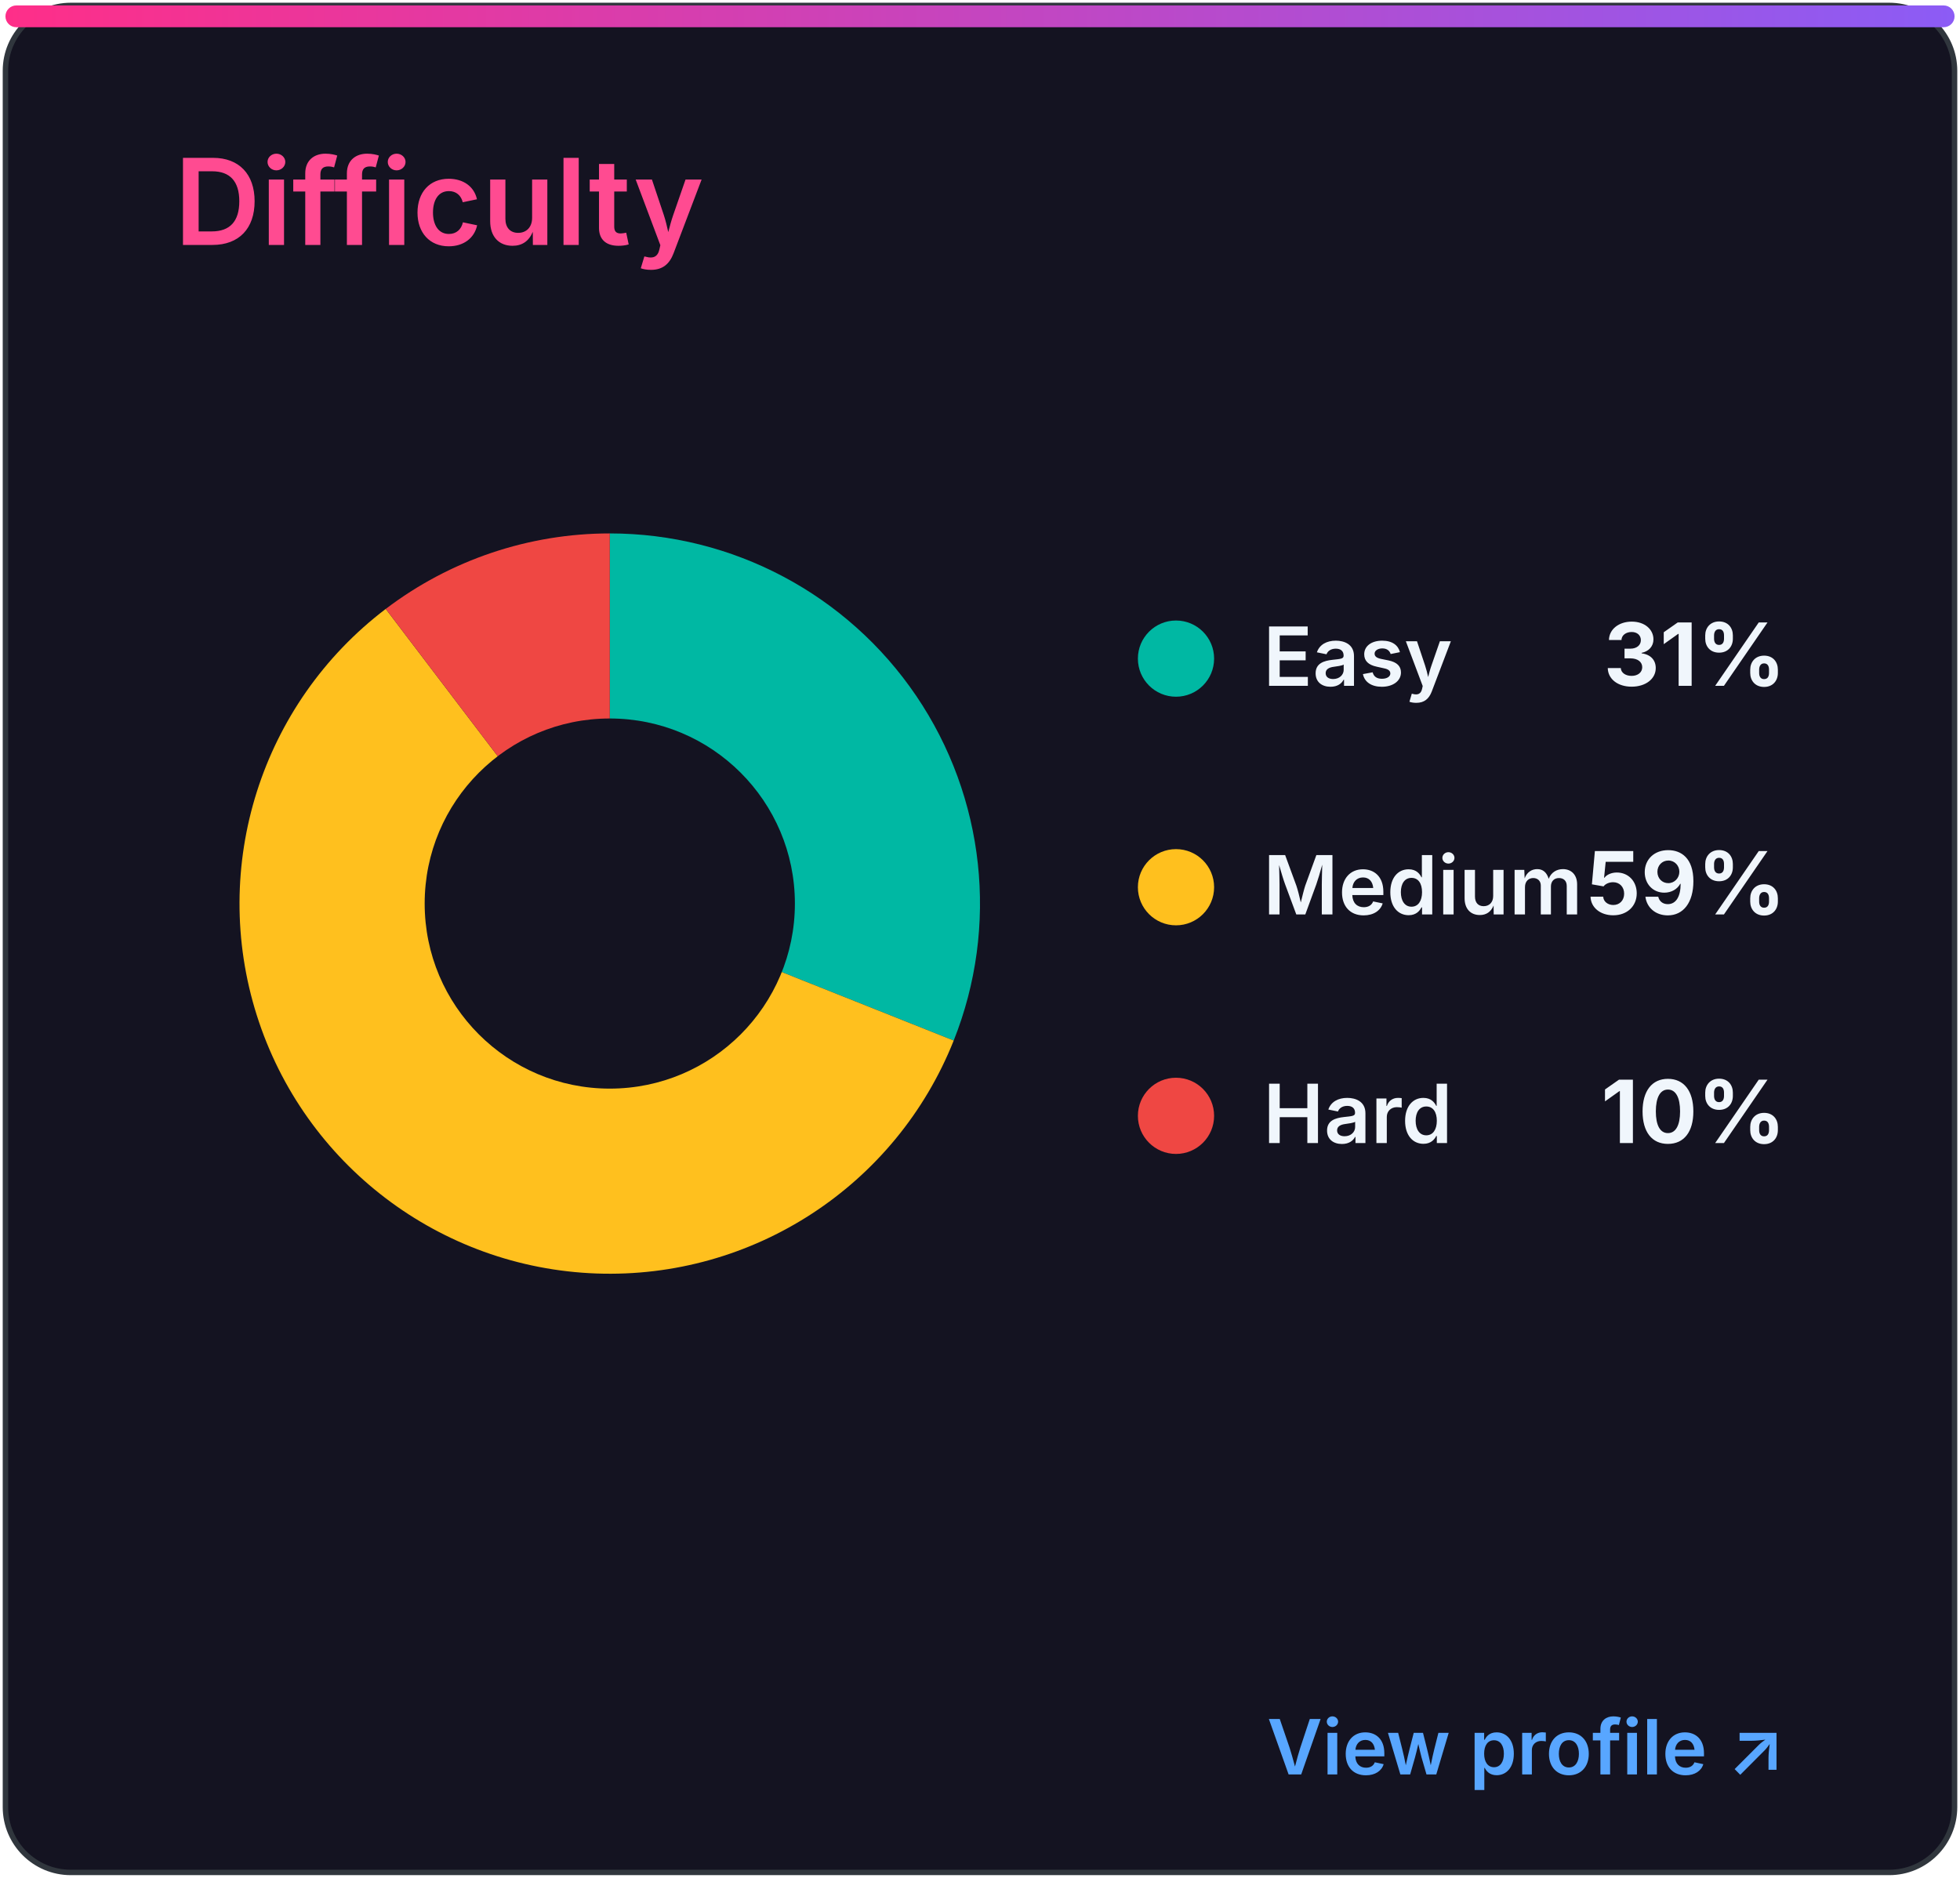
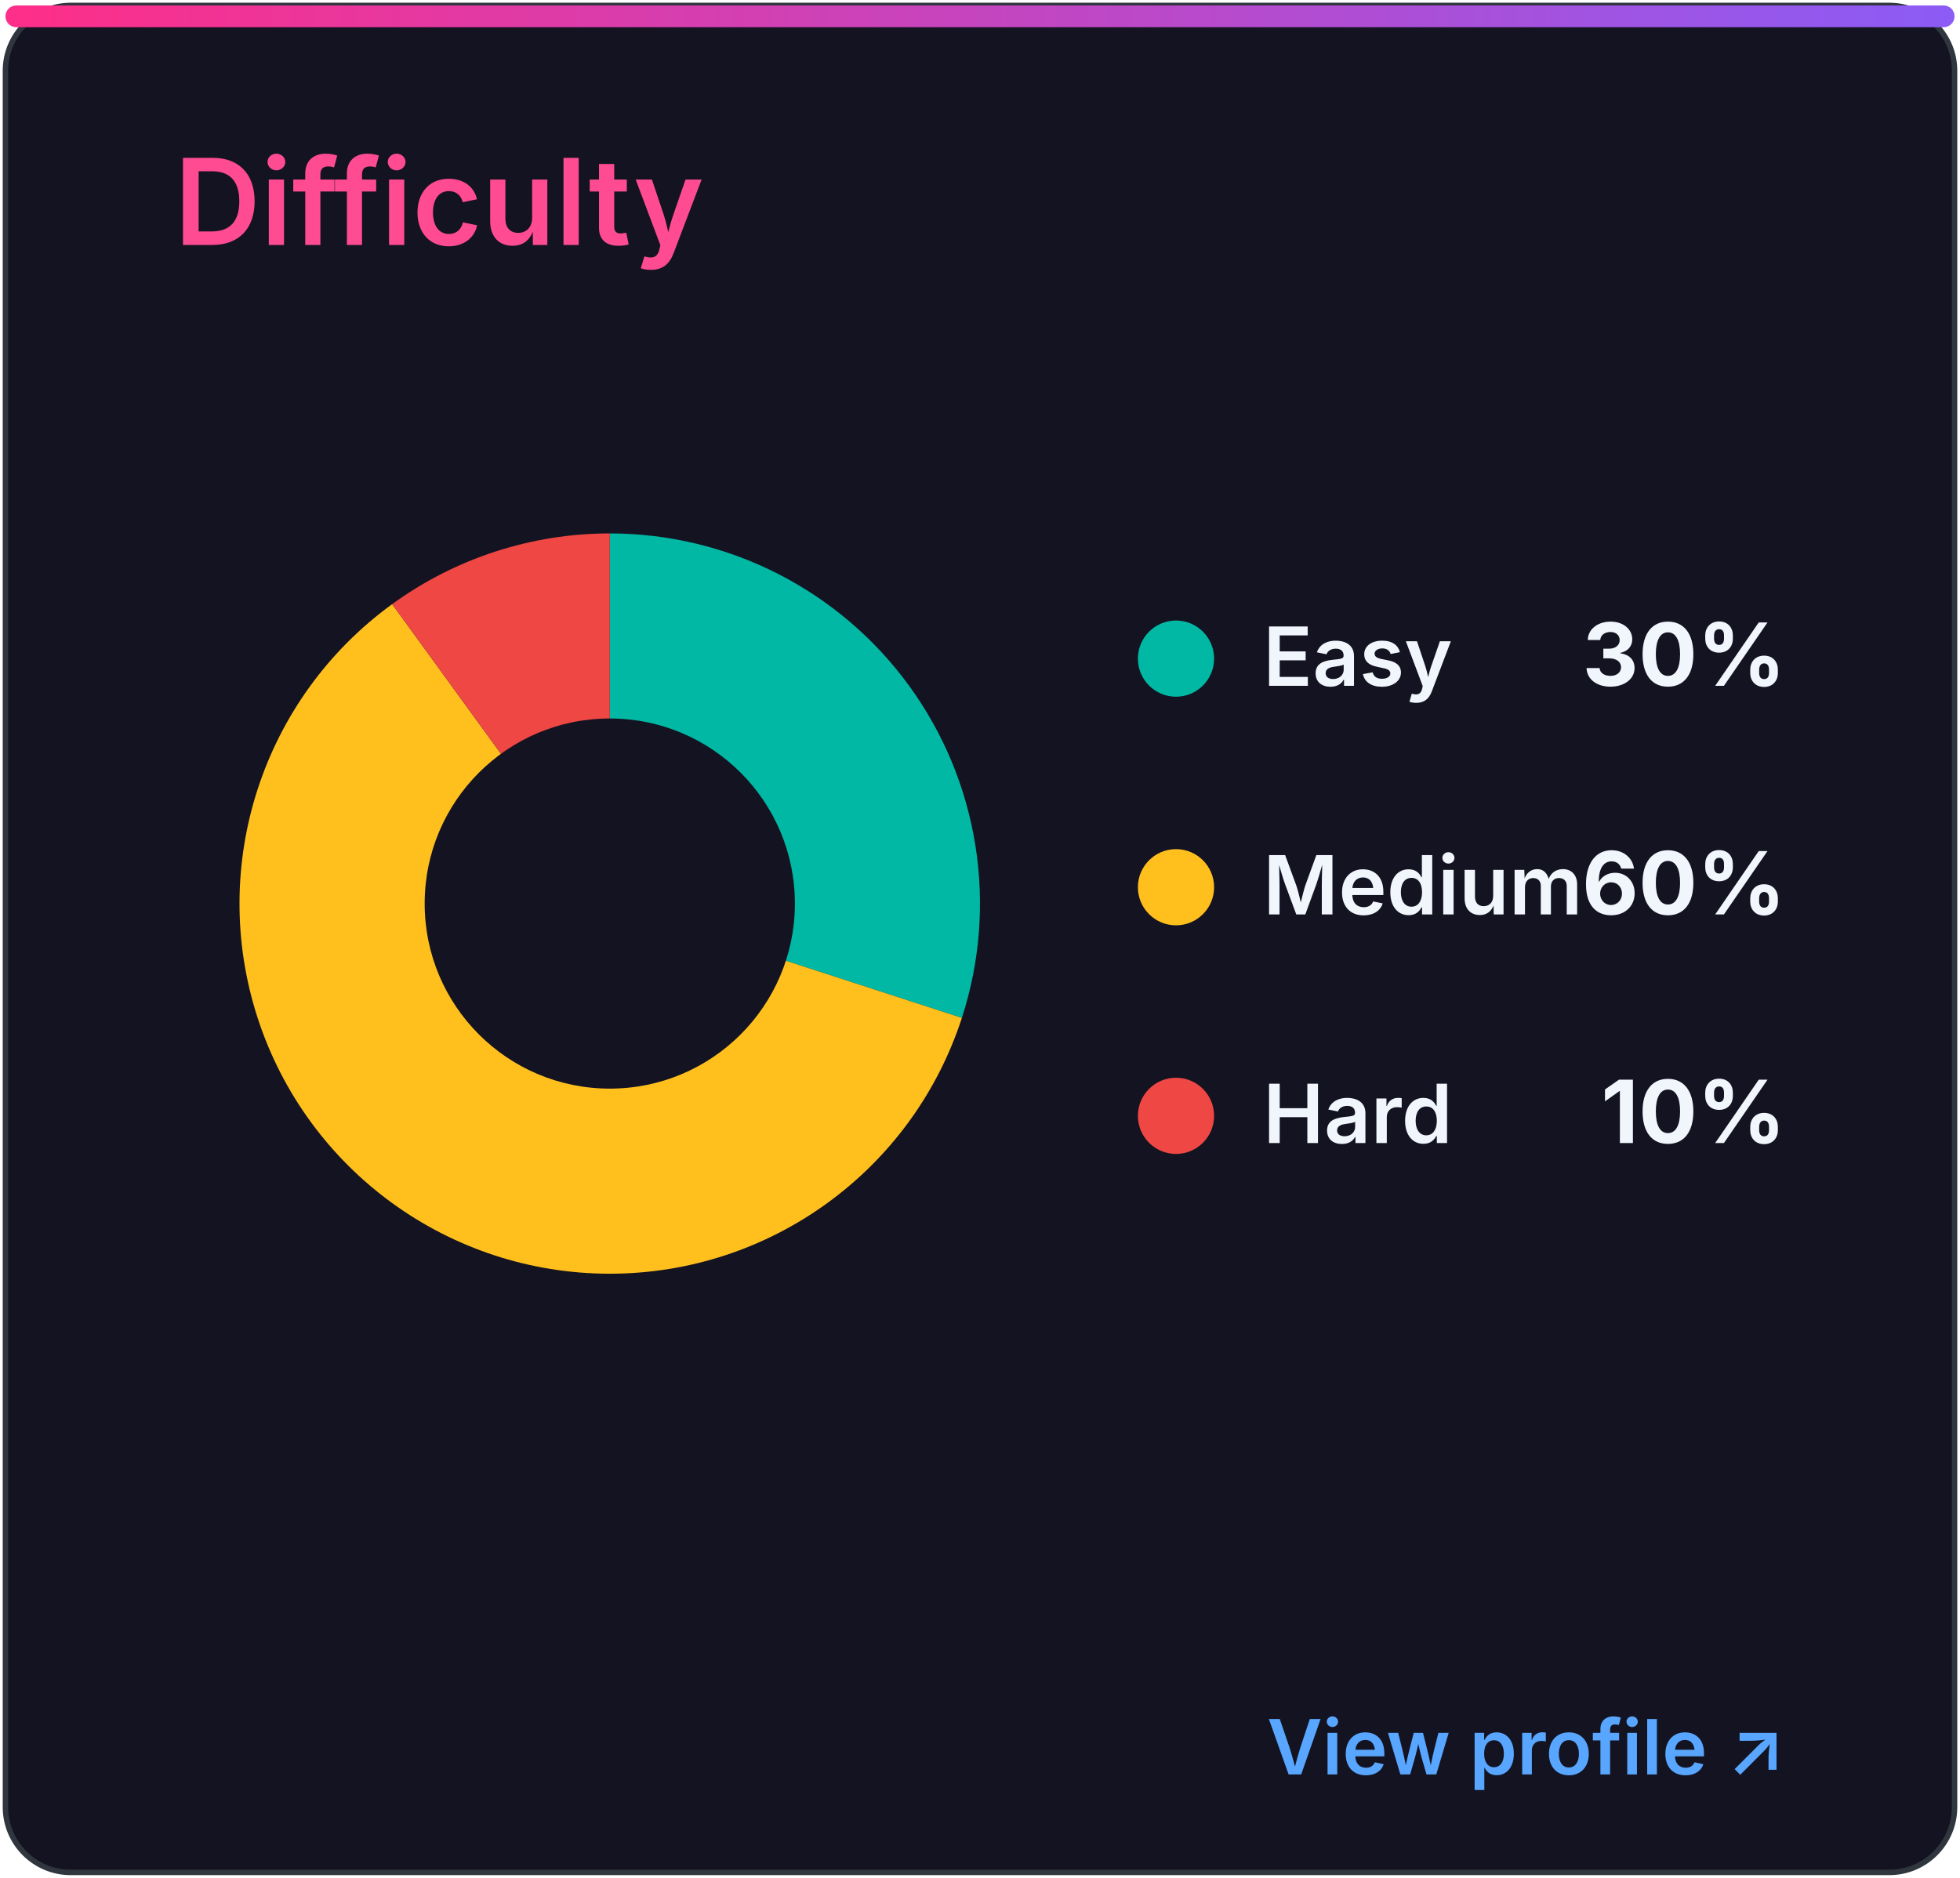
<svg xmlns="http://www.w3.org/2000/svg" width="360" height="345" viewBox="0 0 360 345" role="img" aria-labelledby="title desc">
  <defs>
    <linearGradient id="accent" x1="0" x2="1">
      <stop stop-color="#ff2e88" />
      <stop offset="1" stop-color="#8b5cf6" />
    </linearGradient>
    <clipPath id="bar">
      <rect x="32" y="82" width="296" height="8" rx="4" />
    </clipPath>
    <style>
.heading{font:600 22px -apple-system,BlinkMacSystemFont,'Segoe UI',sans-serif;fill:#ff4b91}
.eyebrow{font:600 10px -apple-system,BlinkMacSystemFont,'Segoe UI',sans-serif;letter-spacing:1.2px;fill:#8b949e}
.total{font:700 52px -apple-system,BlinkMacSystemFont,'Segoe UI',sans-serif;fill:#f0f6fc}
.metric{font:600 15px -apple-system,BlinkMacSystemFont,'Segoe UI',sans-serif;fill:#f0f6fc}
.count{font:700 16px -apple-system,BlinkMacSystemFont,'Segoe UI',sans-serif;fill:#f0f6fc}
.muted{font:500 13px -apple-system,BlinkMacSystemFont,'Segoe UI',sans-serif;fill:#8b949e}
.language{font:700 31px -apple-system,BlinkMacSystemFont,'Segoe UI',sans-serif;fill:#f0f6fc}
.link{font:600 14px -apple-system,BlinkMacSystemFont,'Segoe UI',sans-serif;fill:#58a6ff}
</style>
  </defs>
  <rect x="1" y="1" width="358" height="343" rx="12" fill="#141321" stroke="#30363d" />
  <rect x="1" y="1" width="358" height="4" rx="2" fill="url(#accent)" />
  <text x="32" y="45" class="heading">Difficulty</text>
-   <path d="M 112 166 L 112.00 98.00 A 68 68 0 0 1 175.17 191.17 Z" fill="#00b8a3" />
-   <path d="M 112 166 L 175.17 191.17 A 68 68 0 1 1 70.85 111.87 Z" fill="#ffc01e" />
-   <path d="M 112 166 L 70.85 111.87 A 68 68 0 0 1 112.00 98.00 Z" fill="#ef4743" />
+   <path d="M 112 166 L 112.00 98.00 A 68 68 0 0 1 176.67 187.01 Z" fill="#00b8a3" />
+   <path d="M 112 166 L 176.67 187.01 A 68 68 0 1 1 72.03 110.99 Z" fill="#ffc01e" />
+   <path d="M 112 166 L 72.03 110.99 A 68 68 0 0 1 112.00 98.00 Z" fill="#ef4743" />
  <circle cx="112" cy="166" r="34" fill="#141321" />
  <circle cx="216" cy="121" r="7" fill="#00b8a3" />
  <text x="232" y="126" class="metric">Easy</text>
-   <text x="328" y="126" class="count" text-anchor="end">31%</text>
+   <text x="328" y="126" class="count" text-anchor="end">30%</text>
  <circle cx="216" cy="163" r="7" fill="#ffc01e" />
  <text x="232" y="168" class="metric">Medium</text>
-   <text x="328" y="168" class="count" text-anchor="end">59%</text>
+   <text x="328" y="168" class="count" text-anchor="end">60%</text>
  <circle cx="216" cy="205" r="7" fill="#ef4743" />
  <text x="232" y="210" class="metric">Hard</text>
  <text x="328" y="210" class="count" text-anchor="end">10%</text>
  <text x="328" y="326" class="link" text-anchor="end">View profile ↗</text>
</svg>
